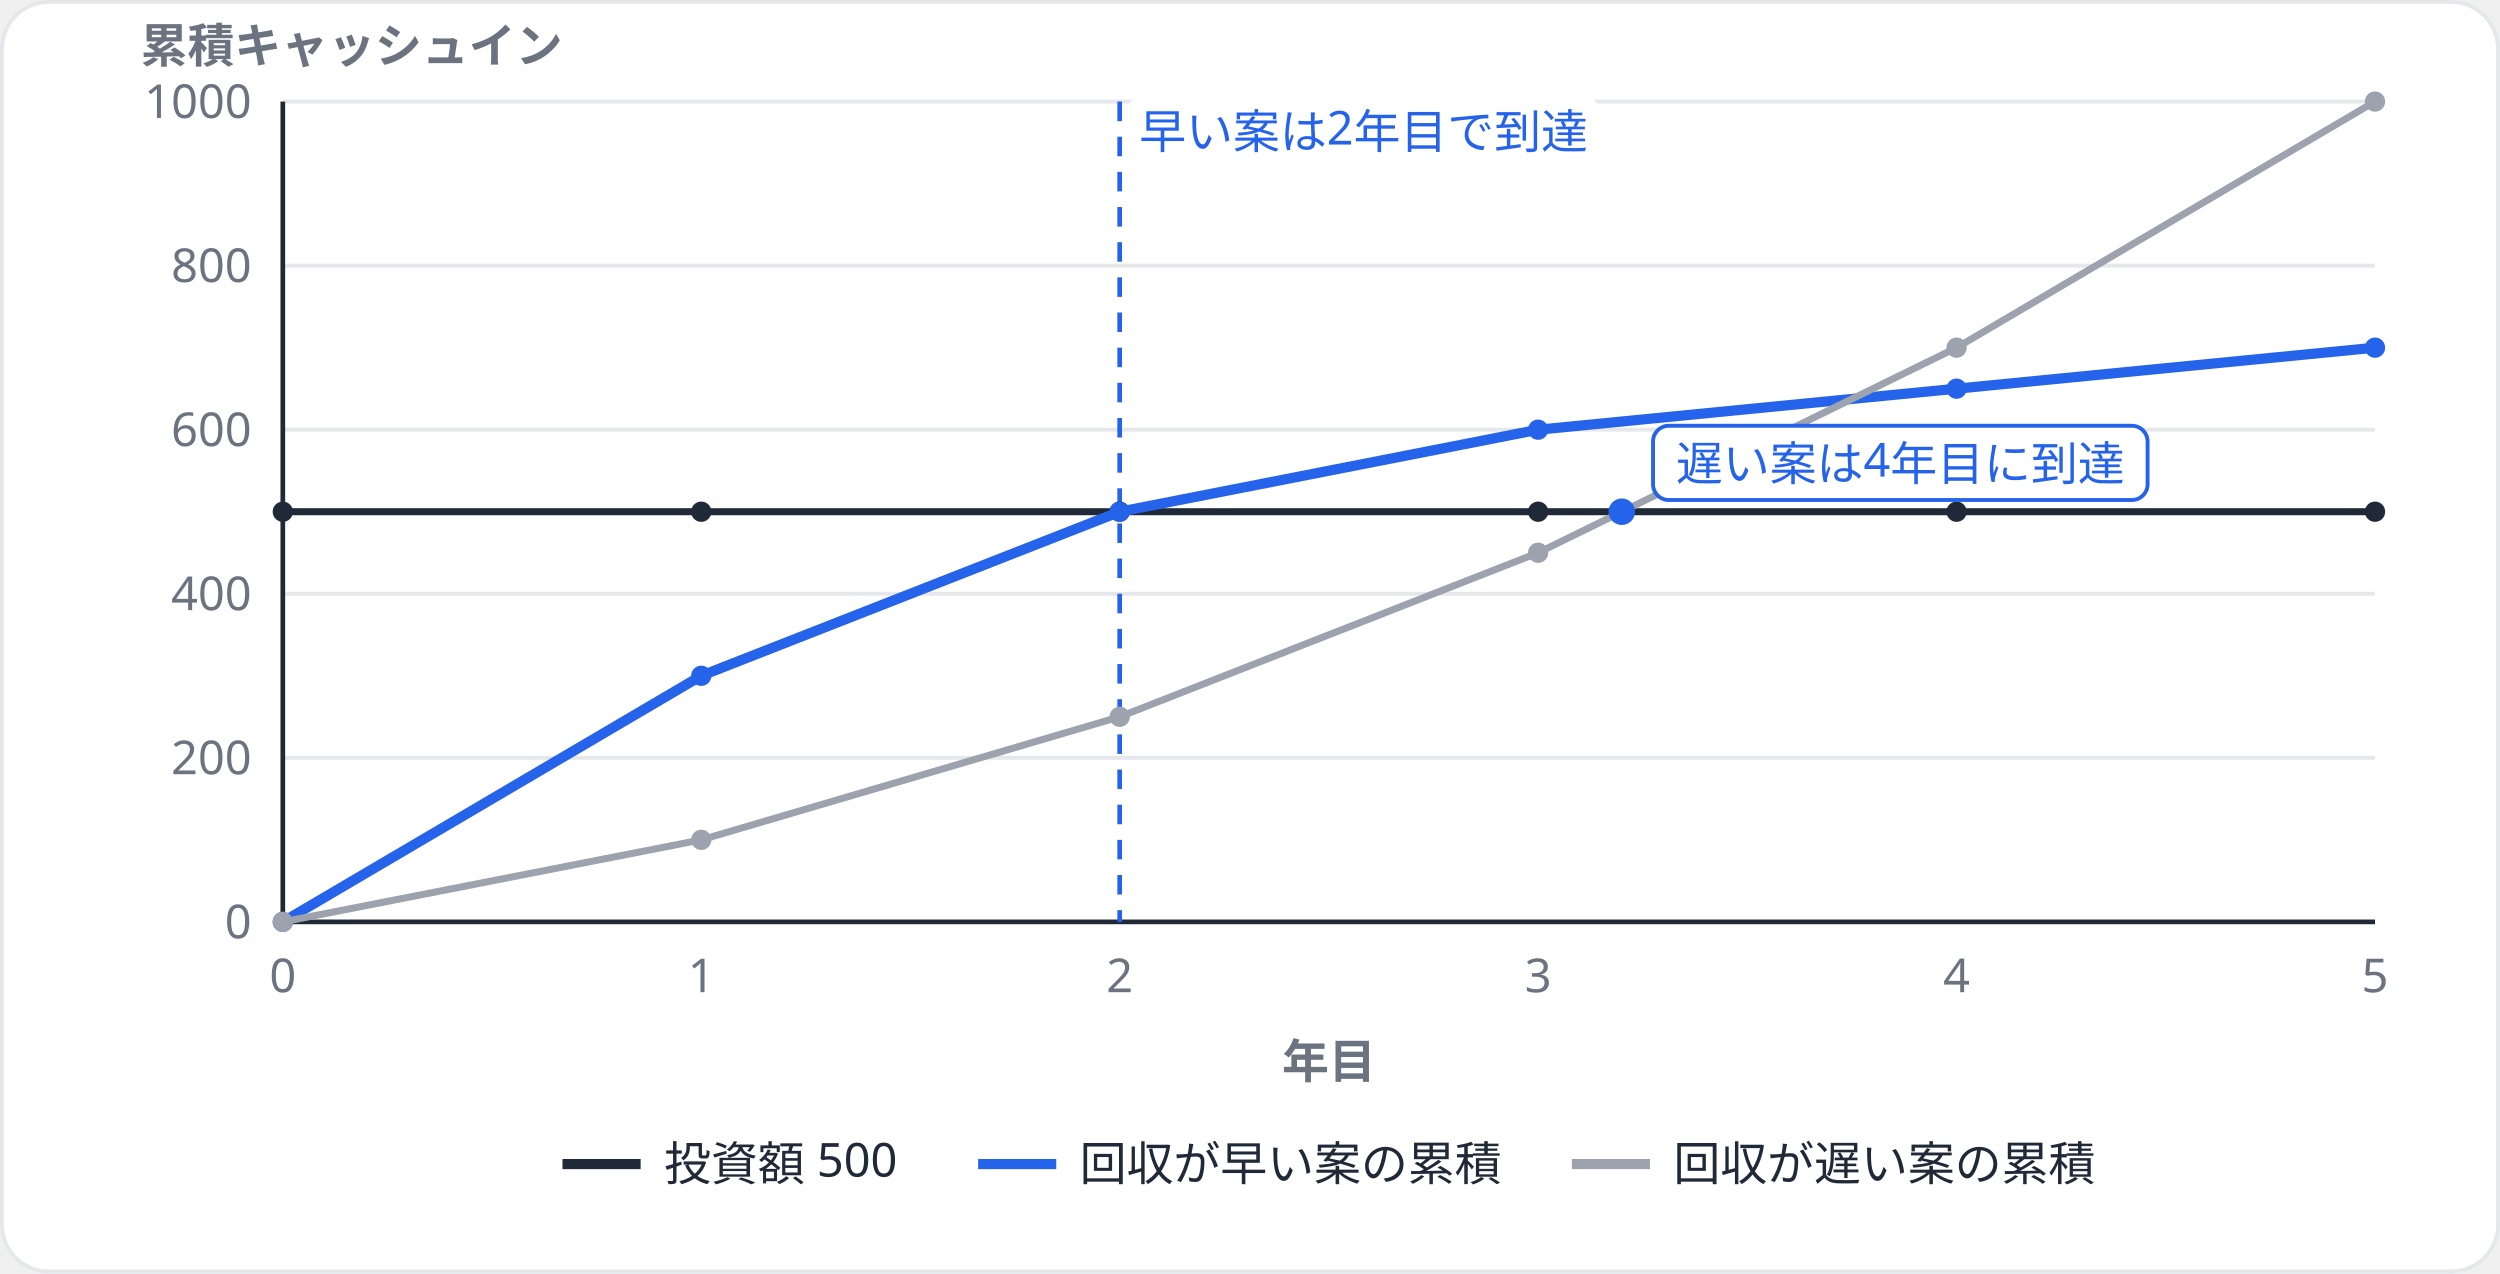
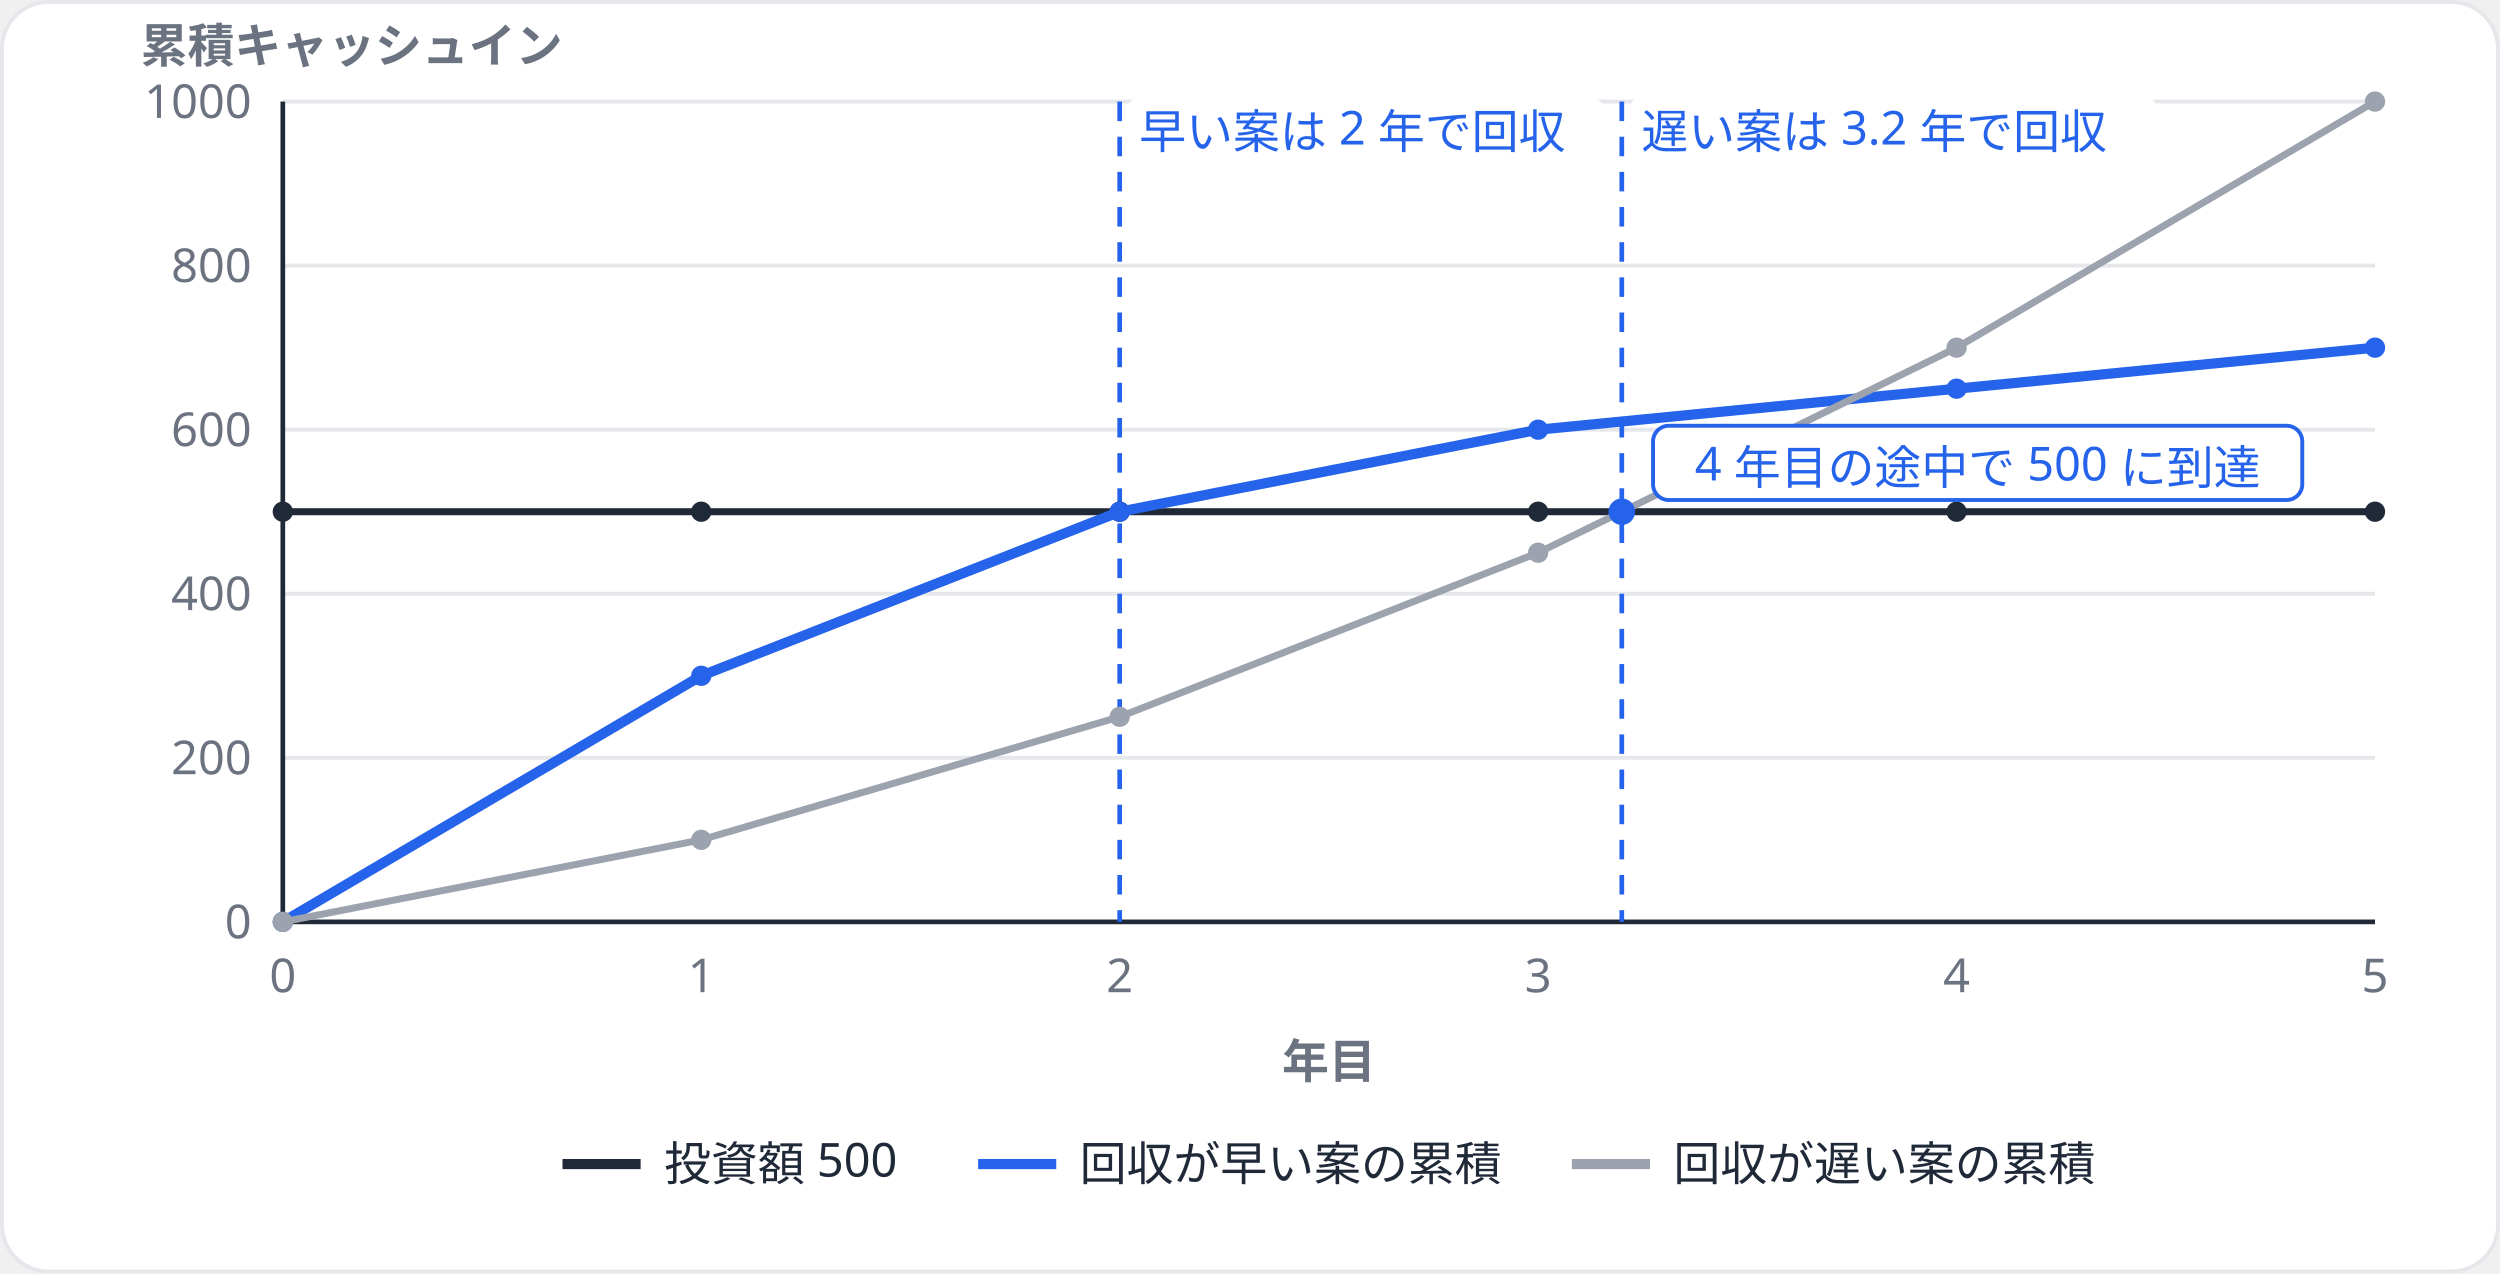
<svg xmlns="http://www.w3.org/2000/svg" width="640" height="326" viewBox="0 0 640 326">
  <rect x="0.5" y="0.5" width="639" height="325" rx="12" fill="#ffffff" stroke="#e5e7eb" stroke-width="1" />
  <g transform="translate(20 20)">
    <line x1="52.4" y1="216" x2="588" y2="216" stroke="#e5e7eb" stroke-width="1" />
    <text x="44.4" y="220.2" font-family="Hiragino Sans, Hiragino Kaku Gothic ProN, Noto Sans JP, Yu Gothic, Meiryo, sans-serif" font-size="12" fill="#6b7280" text-anchor="end">0</text>
    <line x1="52.4" y1="174" x2="588" y2="174" stroke="#e5e7eb" stroke-width="1" />
    <text x="44.4" y="178.2" font-family="Hiragino Sans, Hiragino Kaku Gothic ProN, Noto Sans JP, Yu Gothic, Meiryo, sans-serif" font-size="12" fill="#6b7280" text-anchor="end">200</text>
    <line x1="52.4" y1="132" x2="588" y2="132" stroke="#e5e7eb" stroke-width="1" />
    <text x="44.4" y="136.2" font-family="Hiragino Sans, Hiragino Kaku Gothic ProN, Noto Sans JP, Yu Gothic, Meiryo, sans-serif" font-size="12" fill="#6b7280" text-anchor="end">400</text>
    <line x1="52.4" y1="90" x2="588" y2="90" stroke="#e5e7eb" stroke-width="1" />
    <text x="44.4" y="94.2" font-family="Hiragino Sans, Hiragino Kaku Gothic ProN, Noto Sans JP, Yu Gothic, Meiryo, sans-serif" font-size="12" fill="#6b7280" text-anchor="end">600</text>
    <line x1="52.4" y1="48" x2="588" y2="48" stroke="#e5e7eb" stroke-width="1" />
    <text x="44.4" y="52.2" font-family="Hiragino Sans, Hiragino Kaku Gothic ProN, Noto Sans JP, Yu Gothic, Meiryo, sans-serif" font-size="12" fill="#6b7280" text-anchor="end">800</text>
    <line x1="52.4" y1="6" x2="588" y2="6" stroke="#e5e7eb" stroke-width="1" />
    <text x="44.4" y="10.2" font-family="Hiragino Sans, Hiragino Kaku Gothic ProN, Noto Sans JP, Yu Gothic, Meiryo, sans-serif" font-size="12" fill="#6b7280" text-anchor="end">1000</text>
    <line x1="52.4" y1="6" x2="52.4" y2="216" stroke="#1f2937" stroke-width="1.2" />
    <line x1="52.4" y1="216" x2="588" y2="216" stroke="#1f2937" stroke-width="1.2" />
    <line x1="266.64" y1="6" x2="266.64" y2="216" stroke="#2563eb" stroke-width="1.2" stroke-dasharray="5 4" />
-     <rect x="268.64" y="5" width="120.6" height="17" rx="3" fill="#ffffff" />
-     <text x="271.64" y="18" font-family="Hiragino Sans, Hiragino Kaku Gothic ProN, Noto Sans JP, Yu Gothic, Meiryo, sans-serif" font-size="12" fill="#2563eb" text-anchor="start">早い案は2年目で到達</text>
+     <rect x="268.64" y="5" width="121.8" height="17" rx="3" fill="#ffffff" />
+     <text x="271.64" y="18" font-family="Hiragino Sans, Hiragino Kaku Gothic ProN, Noto Sans JP, Yu Gothic, Meiryo, sans-serif" font-size="12" fill="#2563eb" text-anchor="start">早い案は 2 年で回収</text>
+     <line x1="395.18" y1="6" x2="395.18" y2="216" stroke="#2563eb" stroke-width="1.2" stroke-dasharray="5 4" />
+     <rect x="397.18" y="5" width="135" height="17" rx="3" fill="#ffffff" />
+     <text x="400.18" y="18" font-family="Hiragino Sans, Hiragino Kaku Gothic ProN, Noto Sans JP, Yu Gothic, Meiryo, sans-serif" font-size="12" fill="#2563eb" text-anchor="start">遅い案は 3.2 年で回収</text>
    <path d="M 52.4 111 L 159.52 111 L 266.64 111 L 373.76 111 L 480.88 111 L 588 111" fill="none" stroke="#1f2937" stroke-width="1.8" />
    <circle cx="52.4" cy="111" r="2.6" fill="#1f2937" />
    <circle cx="159.52" cy="111" r="2.6" fill="#1f2937" />
    <circle cx="266.64" cy="111" r="2.6" fill="#1f2937" />
    <circle cx="373.76" cy="111" r="2.6" fill="#1f2937" />
    <circle cx="480.88" cy="111" r="2.6" fill="#1f2937" />
    <circle cx="588" cy="111" r="2.6" fill="#1f2937" />
    <path d="M 52.4 216 L 159.52 153 L 266.64 111 L 373.76 90 L 480.88 79.5 L 588 69" fill="none" stroke="#2563eb" stroke-width="2.6" />
    <circle cx="52.4" cy="216" r="2.6" fill="#2563eb" />
    <circle cx="159.52" cy="153" r="2.6" fill="#2563eb" />
    <circle cx="266.64" cy="111" r="2.6" fill="#2563eb" />
    <circle cx="373.76" cy="90" r="2.6" fill="#2563eb" />
    <circle cx="480.88" cy="79.5" r="2.6" fill="#2563eb" />
    <circle cx="588" cy="69" r="2.6" fill="#2563eb" />
    <path d="M 52.4 216 L 159.52 195 L 266.64 163.5 L 373.76 121.5 L 480.88 69 L 588 6" fill="none" stroke="#9ca3af" stroke-width="1.8" />
    <circle cx="52.4" cy="216" r="2.6" fill="#9ca3af" />
    <circle cx="159.52" cy="195" r="2.6" fill="#9ca3af" />
    <circle cx="266.64" cy="163.5" r="2.6" fill="#9ca3af" />
    <circle cx="373.76" cy="121.5" r="2.6" fill="#9ca3af" />
    <circle cx="480.88" cy="69" r="2.6" fill="#9ca3af" />
    <circle cx="588" cy="6" r="2.6" fill="#9ca3af" />
    <circle cx="395.18" cy="111" r="3.4" fill="#2563eb" />
-     <rect x="403.18" y="89" width="126.6" height="19" rx="4" fill="#ffffff" stroke="#2563eb" stroke-width="1" />
-     <text x="466.48" y="103" font-family="Hiragino Sans, Hiragino Kaku Gothic ProN, Noto Sans JP, Yu Gothic, Meiryo, sans-serif" font-size="12" fill="#2563eb" text-anchor="middle">遅い案は4年目に到達</text>
+     <rect x="403.18" y="89" width="166.2" height="19" rx="4" fill="#ffffff" stroke="#2563eb" stroke-width="1" />
+     <text x="486.28" y="103" font-family="Hiragino Sans, Hiragino Kaku Gothic ProN, Noto Sans JP, Yu Gothic, Meiryo, sans-serif" font-size="12" fill="#2563eb" text-anchor="middle">4 年目の途中で 500 に到達</text>
    <text x="52.4" y="234" font-family="Hiragino Sans, Hiragino Kaku Gothic ProN, Noto Sans JP, Yu Gothic, Meiryo, sans-serif" font-size="12" fill="#6b7280" text-anchor="middle">0</text>
    <text x="159.52" y="234" font-family="Hiragino Sans, Hiragino Kaku Gothic ProN, Noto Sans JP, Yu Gothic, Meiryo, sans-serif" font-size="12" fill="#6b7280" text-anchor="middle">1</text>
    <text x="266.64" y="234" font-family="Hiragino Sans, Hiragino Kaku Gothic ProN, Noto Sans JP, Yu Gothic, Meiryo, sans-serif" font-size="12" fill="#6b7280" text-anchor="middle">2</text>
    <text x="373.76" y="234" font-family="Hiragino Sans, Hiragino Kaku Gothic ProN, Noto Sans JP, Yu Gothic, Meiryo, sans-serif" font-size="12" fill="#6b7280" text-anchor="middle">3</text>
    <text x="480.88" y="234" font-family="Hiragino Sans, Hiragino Kaku Gothic ProN, Noto Sans JP, Yu Gothic, Meiryo, sans-serif" font-size="12" fill="#6b7280" text-anchor="middle">4</text>
    <text x="588" y="234" font-family="Hiragino Sans, Hiragino Kaku Gothic ProN, Noto Sans JP, Yu Gothic, Meiryo, sans-serif" font-size="12" fill="#6b7280" text-anchor="middle">5</text>
    <text x="320.2" y="256" font-family="Hiragino Sans, Hiragino Kaku Gothic ProN, Noto Sans JP, Yu Gothic, Meiryo, sans-serif" font-size="12" fill="#6b7280" text-anchor="middle" font-weight="600">年目</text>
    <text x="16" y="-4" font-family="Hiragino Sans, Hiragino Kaku Gothic ProN, Noto Sans JP, Yu Gothic, Meiryo, sans-serif" font-size="12" fill="#6b7280" text-anchor="start" font-weight="600">累積キャッシュイン</text>
    <line x1="124" y1="278" x2="144" y2="278" stroke="#1f2937" stroke-width="2.6" />
    <text x="150" y="282.2" font-family="Hiragino Sans, Hiragino Kaku Gothic ProN, Noto Sans JP, Yu Gothic, Meiryo, sans-serif" font-size="12" fill="#1f2937" text-anchor="start">投資額 500</text>
    <line x1="230.4" y1="278" x2="250.4" y2="278" stroke="#2563eb" stroke-width="2.6" />
    <text x="256.4" y="282.2" font-family="Hiragino Sans, Hiragino Kaku Gothic ProN, Noto Sans JP, Yu Gothic, Meiryo, sans-serif" font-size="12" fill="#1f2937" text-anchor="start">回収が早い案の累積</text>
    <line x1="382.4" y1="278" x2="402.4" y2="278" stroke="#9ca3af" stroke-width="2.6" />
    <text x="408.4" y="282.2" font-family="Hiragino Sans, Hiragino Kaku Gothic ProN, Noto Sans JP, Yu Gothic, Meiryo, sans-serif" font-size="12" fill="#1f2937" text-anchor="start">回収が遅い案の累積</text>
  </g>
</svg>
